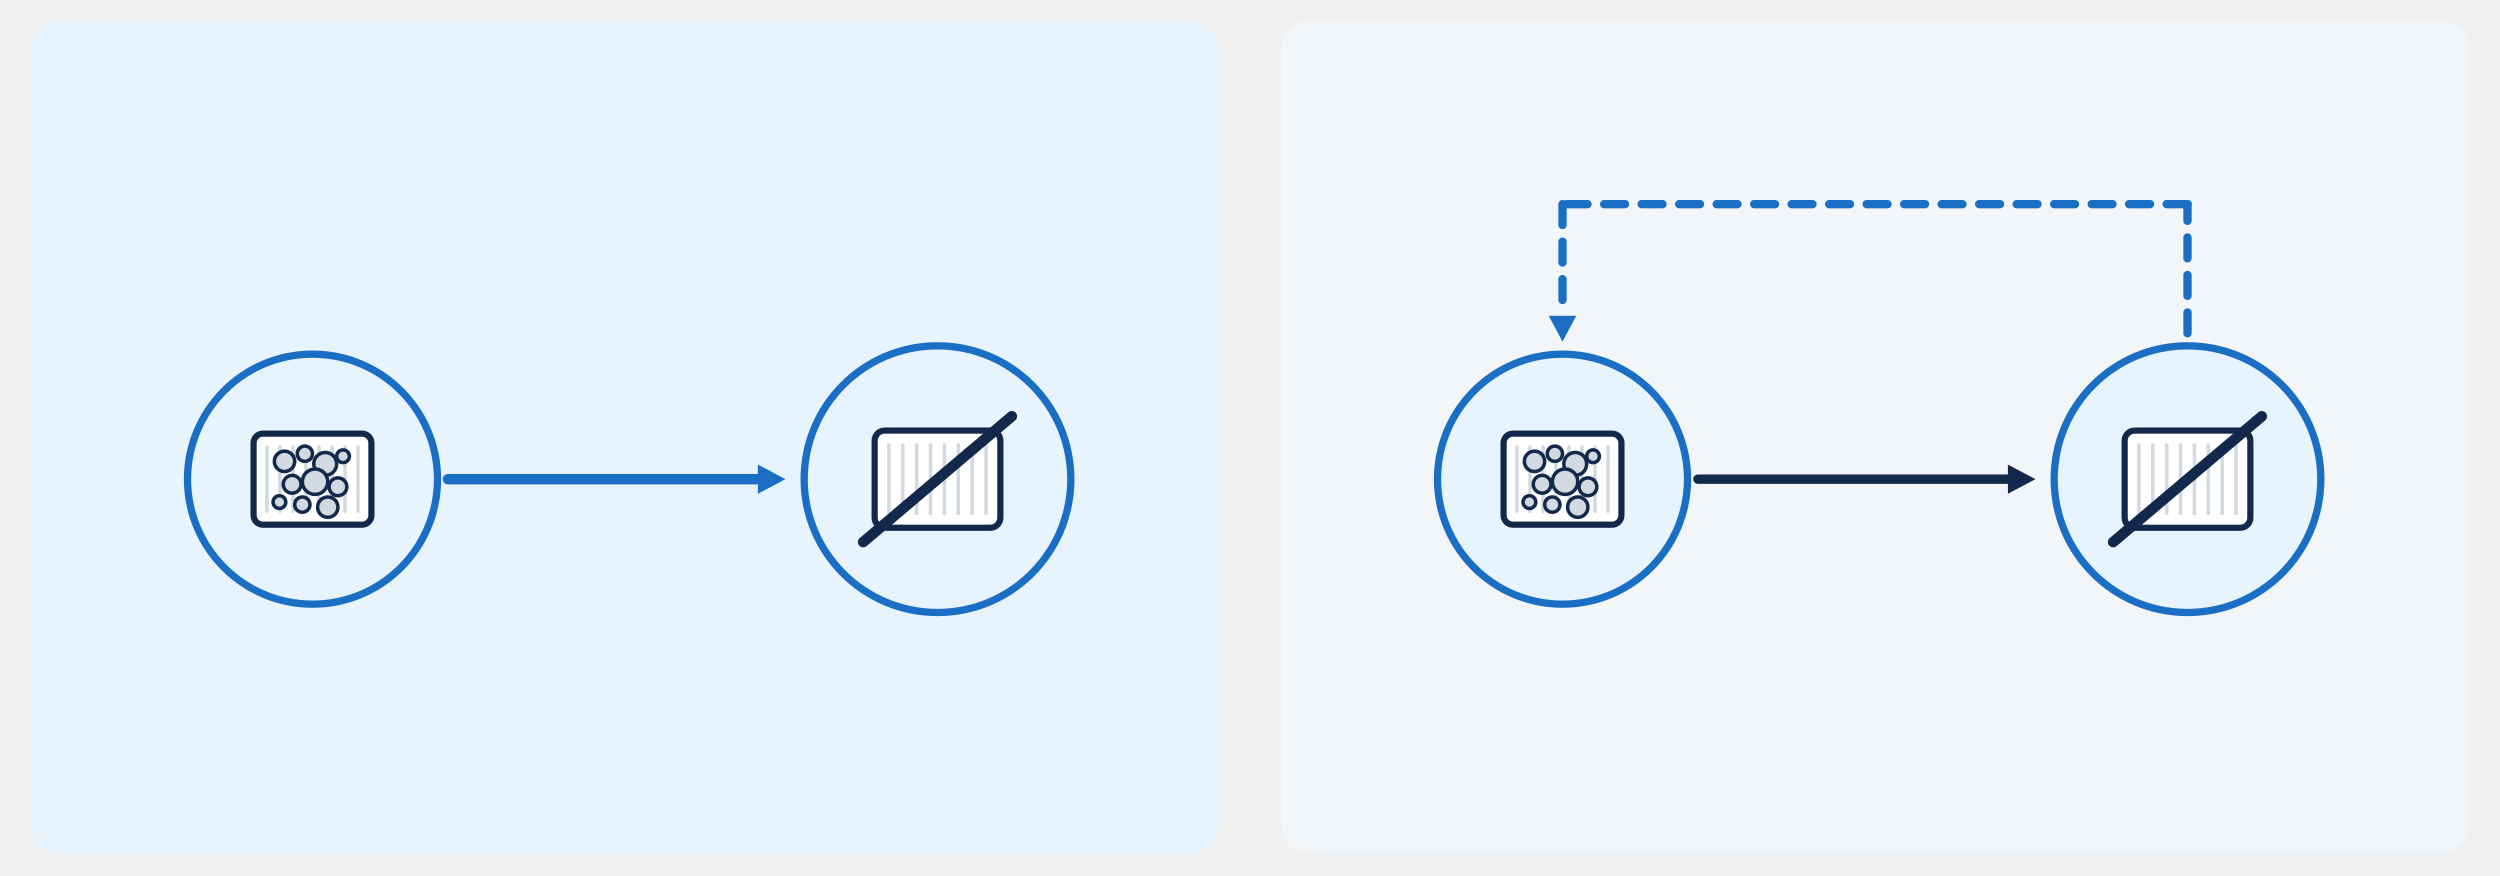
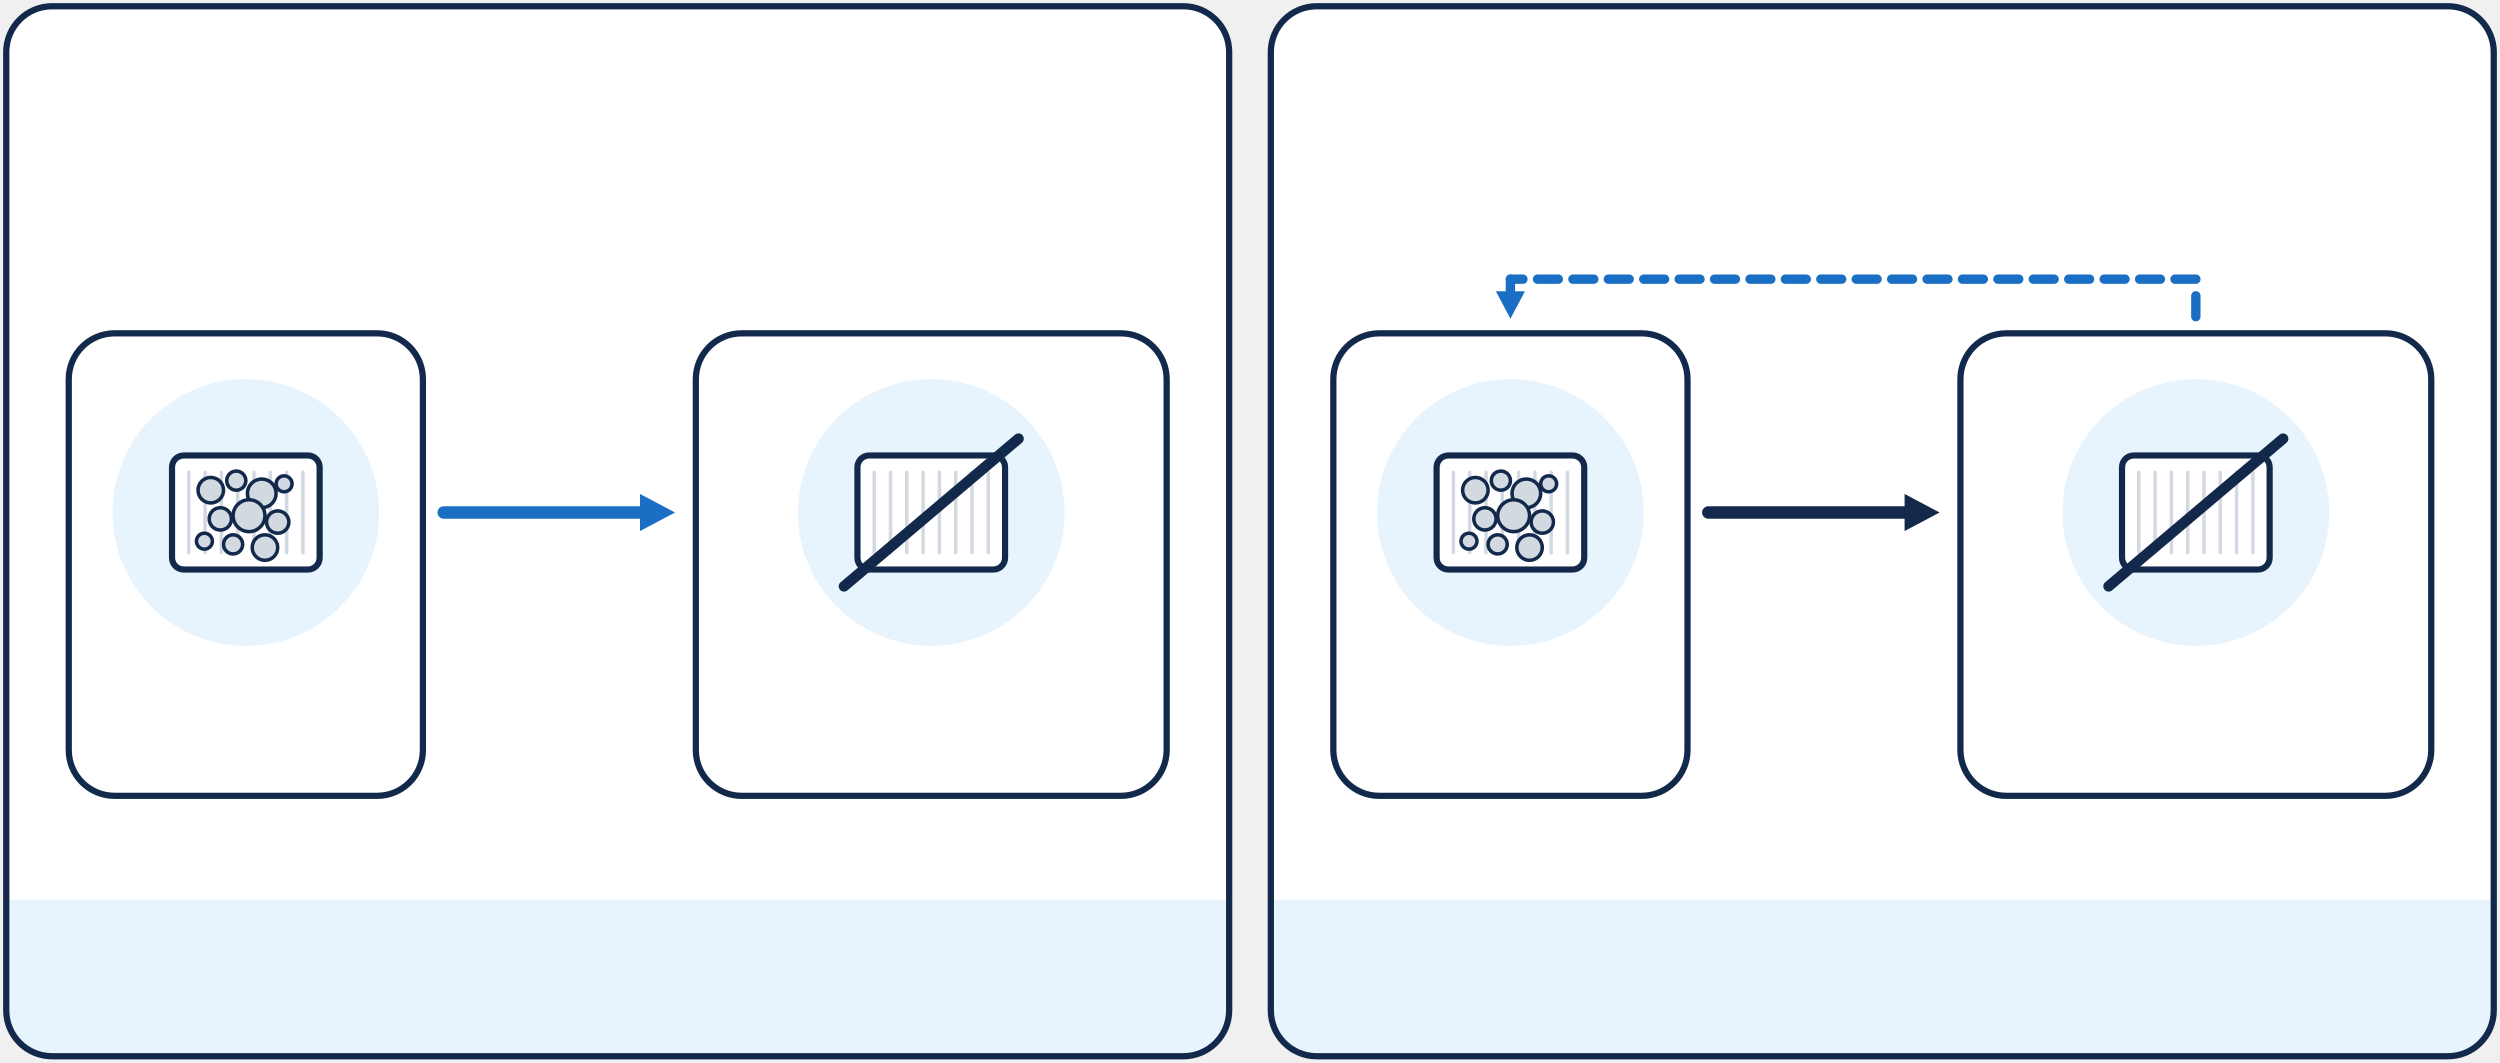
- <svg xmlns="http://www.w3.org/2000/svg" viewBox="0 0 1200 420" width="1200" height="420">
-   <rect x="15" y="10" width="570" height="400" rx="14" ry="14" fill="#E7F3FD" stroke="none" stroke-width="0" stroke-linecap="round" stroke-linejoin="round" />
-   <rect x="615" y="10" width="570" height="400" rx="14" ry="14" fill="#F3F6F9" stroke="none" stroke-width="0" stroke-linecap="round" stroke-linejoin="round" />
-   <path d="M 215.0,230.0 L 366.5,230.0" stroke="#1A6FC4" stroke-width="5" fill="none" stroke-linecap="round" stroke-linejoin="round" />
-   <polygon points="377.0,230.0 363.8,237.0 363.8,223.0" fill="#1A6FC4" stroke="none" stroke-width="0" stroke-linecap="round" stroke-linejoin="round" />
-   <circle cx="150" cy="230" r="60" fill="#E7F3FD" stroke="#1A6FC4" stroke-width="3.5" stroke-linecap="round" stroke-linejoin="round" />
-   <g transform="translate(150 230) scale(0.6428571)">
-     <rect x="-44" y="-34" width="88" height="68" rx="7" ry="7" fill="#FFFFFF" stroke="#13294B" stroke-width="4.63" stroke-linecap="round" stroke-linejoin="round" />
-     <line x1="-34.0" y1="-24" x2="-34.0" y2="24" stroke="#D3D9E1" stroke-width="2.64" fill="none" stroke-linecap="round" stroke-linejoin="round" />
-     <line x1="-24.286" y1="-24" x2="-24.286" y2="24" stroke="#D3D9E1" stroke-width="2.64" fill="none" stroke-linecap="round" stroke-linejoin="round" />
-     <line x1="-14.571" y1="-24" x2="-14.571" y2="24" stroke="#D3D9E1" stroke-width="2.64" fill="none" stroke-linecap="round" stroke-linejoin="round" />
-     <line x1="-4.857" y1="-24" x2="-4.857" y2="24" stroke="#D3D9E1" stroke-width="2.64" fill="none" stroke-linecap="round" stroke-linejoin="round" />
-     <line x1="4.857" y1="-24" x2="4.857" y2="24" stroke="#D3D9E1" stroke-width="2.64" fill="none" stroke-linecap="round" stroke-linejoin="round" />
-     <line x1="14.571" y1="-24" x2="14.571" y2="24" stroke="#D3D9E1" stroke-width="2.64" fill="none" stroke-linecap="round" stroke-linejoin="round" />
-     <line x1="24.286" y1="-24" x2="24.286" y2="24" stroke="#D3D9E1" stroke-width="2.64" fill="none" stroke-linecap="round" stroke-linejoin="round" />
-     <line x1="34.0" y1="-24" x2="34.0" y2="24" stroke="#D3D9E1" stroke-width="2.64" fill="none" stroke-linecap="round" stroke-linejoin="round" />
-     <circle cx="-20.9" cy="-13.3" r="7.6" fill="#D3D9E1" stroke="#13294B" stroke-width="2.64" stroke-linecap="round" stroke-linejoin="round" />
-     <circle cx="-5.7" cy="-19.0" r="5.7" fill="#D3D9E1" stroke="#13294B" stroke-width="2.64" stroke-linecap="round" stroke-linejoin="round" />
-     <circle cx="9.5" cy="-11.4" r="8.55" fill="#D3D9E1" stroke="#13294B" stroke-width="2.64" stroke-linecap="round" stroke-linejoin="round" />
-     <circle cx="22.8" cy="-17.1" r="4.75" fill="#D3D9E1" stroke="#13294B" stroke-width="2.64" stroke-linecap="round" stroke-linejoin="round" />
-     <circle cx="-15.2" cy="3.8" r="6.65" fill="#D3D9E1" stroke="#13294B" stroke-width="2.64" stroke-linecap="round" stroke-linejoin="round" />
-     <circle cx="1.9" cy="1.9" r="9.5" fill="#D3D9E1" stroke="#13294B" stroke-width="2.64" stroke-linecap="round" stroke-linejoin="round" />
-     <circle cx="19.0" cy="5.7" r="6.65" fill="#D3D9E1" stroke="#13294B" stroke-width="2.64" stroke-linecap="round" stroke-linejoin="round" />
-     <circle cx="-7.6" cy="19.0" r="5.7" fill="#D3D9E1" stroke="#13294B" stroke-width="2.64" stroke-linecap="round" stroke-linejoin="round" />
-     <circle cx="11.4" cy="20.9" r="7.6" fill="#D3D9E1" stroke="#13294B" stroke-width="2.64" stroke-linecap="round" stroke-linejoin="round" />
-     <circle cx="-24.7" cy="17.1" r="4.75" fill="#D3D9E1" stroke="#13294B" stroke-width="2.64" stroke-linecap="round" stroke-linejoin="round" />
+ <svg xmlns="http://www.w3.org/2000/svg" viewBox="0 0 1200 510" width="1200" height="510">
+   <rect x="3" y="3" width="587" height="504" rx="22" ry="22" fill="#FFFFFF" stroke="none" stroke-width="0" stroke-linecap="round" stroke-linejoin="round" />
+   <path d="M 3,432 L 590,432 L 590,485 A 22 22 0 0 1 568,507 L 25,507 A 22 22 0 0 1 3,485 Z" stroke="none" stroke-width="0" fill="#E7F3FD" stroke-linecap="round" stroke-linejoin="round" />
+   <rect x="3" y="3" width="587" height="504" rx="22" ry="22" fill="none" stroke="#13294B" stroke-width="3" stroke-linecap="round" stroke-linejoin="round" />
+   <rect x="33.0" y="160" width="170" height="222" rx="22" ry="22" fill="#FFFFFF" stroke="#13294B" stroke-width="3" stroke-linecap="round" stroke-linejoin="round" />
+   <circle cx="118" cy="246" r="64" fill="#E7F3FD" stroke="none" stroke-width="0" stroke-linecap="round" stroke-linejoin="round" />
+   <g transform="translate(118 246) scale(0.8051613)">
+     <rect x="-44" y="-34" width="88" height="68" rx="7" ry="7" fill="#FFFFFF" stroke="#13294B" stroke-width="3.69" stroke-linecap="round" stroke-linejoin="round" />
+     <line x1="-34.0" y1="-24" x2="-34.0" y2="24" stroke="#D3D9E1" stroke-width="2.11" fill="none" stroke-linecap="round" stroke-linejoin="round" />
+     <line x1="-24.286" y1="-24" x2="-24.286" y2="24" stroke="#D3D9E1" stroke-width="2.11" fill="none" stroke-linecap="round" stroke-linejoin="round" />
+     <line x1="-14.571" y1="-24" x2="-14.571" y2="24" stroke="#D3D9E1" stroke-width="2.11" fill="none" stroke-linecap="round" stroke-linejoin="round" />
+     <line x1="-4.857" y1="-24" x2="-4.857" y2="24" stroke="#D3D9E1" stroke-width="2.11" fill="none" stroke-linecap="round" stroke-linejoin="round" />
+     <line x1="4.857" y1="-24" x2="4.857" y2="24" stroke="#D3D9E1" stroke-width="2.11" fill="none" stroke-linecap="round" stroke-linejoin="round" />
+     <line x1="14.571" y1="-24" x2="14.571" y2="24" stroke="#D3D9E1" stroke-width="2.11" fill="none" stroke-linecap="round" stroke-linejoin="round" />
+     <line x1="24.286" y1="-24" x2="24.286" y2="24" stroke="#D3D9E1" stroke-width="2.11" fill="none" stroke-linecap="round" stroke-linejoin="round" />
+     <line x1="34.0" y1="-24" x2="34.0" y2="24" stroke="#D3D9E1" stroke-width="2.11" fill="none" stroke-linecap="round" stroke-linejoin="round" />
+     <circle cx="-20.9" cy="-13.3" r="7.6" fill="#D3D9E1" stroke="#13294B" stroke-width="2.11" stroke-linecap="round" stroke-linejoin="round" />
+     <circle cx="-5.7" cy="-19.0" r="5.7" fill="#D3D9E1" stroke="#13294B" stroke-width="2.11" stroke-linecap="round" stroke-linejoin="round" />
+     <circle cx="9.5" cy="-11.4" r="8.55" fill="#D3D9E1" stroke="#13294B" stroke-width="2.11" stroke-linecap="round" stroke-linejoin="round" />
+     <circle cx="22.8" cy="-17.1" r="4.75" fill="#D3D9E1" stroke="#13294B" stroke-width="2.11" stroke-linecap="round" stroke-linejoin="round" />
+     <circle cx="-15.2" cy="3.8" r="6.65" fill="#D3D9E1" stroke="#13294B" stroke-width="2.11" stroke-linecap="round" stroke-linejoin="round" />
+     <circle cx="1.9" cy="1.9" r="9.5" fill="#D3D9E1" stroke="#13294B" stroke-width="2.11" stroke-linecap="round" stroke-linejoin="round" />
+     <circle cx="19.0" cy="5.7" r="6.65" fill="#D3D9E1" stroke="#13294B" stroke-width="2.11" stroke-linecap="round" stroke-linejoin="round" />
+     <circle cx="-7.6" cy="19.0" r="5.7" fill="#D3D9E1" stroke="#13294B" stroke-width="2.11" stroke-linecap="round" stroke-linejoin="round" />
+     <circle cx="11.4" cy="20.9" r="7.6" fill="#D3D9E1" stroke="#13294B" stroke-width="2.11" stroke-linecap="round" stroke-linejoin="round" />
+     <circle cx="-24.7" cy="17.1" r="4.75" fill="#D3D9E1" stroke="#13294B" stroke-width="2.11" stroke-linecap="round" stroke-linejoin="round" />
  </g>
-   <circle cx="450" cy="230" r="64" fill="#E7F3FD" stroke="#1A6FC4" stroke-width="3.5" stroke-linecap="round" stroke-linejoin="round" />
-   <g transform="translate(450 230) scale(0.6857143)">
-     <rect x="-44" y="-34" width="88" height="68" rx="7" ry="7" fill="#FFFFFF" stroke="#13294B" stroke-width="4.34" stroke-linecap="round" stroke-linejoin="round" />
-     <line x1="-34.0" y1="-24" x2="-34.0" y2="24" stroke="#D3D9E1" stroke-width="2.48" fill="none" stroke-linecap="round" stroke-linejoin="round" />
-     <line x1="-24.286" y1="-24" x2="-24.286" y2="24" stroke="#D3D9E1" stroke-width="2.48" fill="none" stroke-linecap="round" stroke-linejoin="round" />
-     <line x1="-14.571" y1="-24" x2="-14.571" y2="24" stroke="#D3D9E1" stroke-width="2.48" fill="none" stroke-linecap="round" stroke-linejoin="round" />
-     <line x1="-4.857" y1="-24" x2="-4.857" y2="24" stroke="#D3D9E1" stroke-width="2.48" fill="none" stroke-linecap="round" stroke-linejoin="round" />
-     <line x1="4.857" y1="-24" x2="4.857" y2="24" stroke="#D3D9E1" stroke-width="2.48" fill="none" stroke-linecap="round" stroke-linejoin="round" />
-     <line x1="14.571" y1="-24" x2="14.571" y2="24" stroke="#D3D9E1" stroke-width="2.48" fill="none" stroke-linecap="round" stroke-linejoin="round" />
-     <line x1="24.286" y1="-24" x2="24.286" y2="24" stroke="#D3D9E1" stroke-width="2.48" fill="none" stroke-linecap="round" stroke-linejoin="round" />
-     <line x1="34.0" y1="-24" x2="34.0" y2="24" stroke="#D3D9E1" stroke-width="2.48" fill="none" stroke-linecap="round" stroke-linejoin="round" />
-     <line x1="-52" y1="44" x2="52" y2="-44" stroke="#13294B" stroke-width="7.44" fill="none" stroke-linecap="round" stroke-linejoin="round" />
+   <rect x="334.0" y="160" width="226" height="222" rx="22" ry="22" fill="#FFFFFF" stroke="#13294B" stroke-width="3" stroke-linecap="round" stroke-linejoin="round" />
+   <circle cx="447" cy="246" r="64" fill="#E7F3FD" stroke="none" stroke-width="0" stroke-linecap="round" stroke-linejoin="round" />
+   <g transform="translate(447 246) scale(0.8051613)">
+     <rect x="-44" y="-34" width="88" height="68" rx="7" ry="7" fill="#FFFFFF" stroke="#13294B" stroke-width="3.69" stroke-linecap="round" stroke-linejoin="round" />
+     <line x1="-34.0" y1="-24" x2="-34.0" y2="24" stroke="#D3D9E1" stroke-width="2.11" fill="none" stroke-linecap="round" stroke-linejoin="round" />
+     <line x1="-24.286" y1="-24" x2="-24.286" y2="24" stroke="#D3D9E1" stroke-width="2.11" fill="none" stroke-linecap="round" stroke-linejoin="round" />
+     <line x1="-14.571" y1="-24" x2="-14.571" y2="24" stroke="#D3D9E1" stroke-width="2.11" fill="none" stroke-linecap="round" stroke-linejoin="round" />
+     <line x1="-4.857" y1="-24" x2="-4.857" y2="24" stroke="#D3D9E1" stroke-width="2.11" fill="none" stroke-linecap="round" stroke-linejoin="round" />
+     <line x1="4.857" y1="-24" x2="4.857" y2="24" stroke="#D3D9E1" stroke-width="2.11" fill="none" stroke-linecap="round" stroke-linejoin="round" />
+     <line x1="14.571" y1="-24" x2="14.571" y2="24" stroke="#D3D9E1" stroke-width="2.11" fill="none" stroke-linecap="round" stroke-linejoin="round" />
+     <line x1="24.286" y1="-24" x2="24.286" y2="24" stroke="#D3D9E1" stroke-width="2.11" fill="none" stroke-linecap="round" stroke-linejoin="round" />
+     <line x1="34.0" y1="-24" x2="34.0" y2="24" stroke="#D3D9E1" stroke-width="2.11" fill="none" stroke-linecap="round" stroke-linejoin="round" />
+     <line x1="-52" y1="44" x2="52" y2="-44" stroke="#13294B" stroke-width="6.33" fill="none" stroke-linecap="round" stroke-linejoin="round" />
  </g>
-   <path d="M 815.0,230.0 L 966.5,230.0" stroke="#13294B" stroke-width="4.5" fill="none" stroke-linecap="round" stroke-linejoin="round" />
-   <polygon points="977.0,230.0 963.8,237.0 963.8,223.0" fill="#13294B" stroke="none" stroke-width="0" stroke-linecap="round" stroke-linejoin="round" />
-   <circle cx="750" cy="230" r="60" fill="#E7F3FD" stroke="#1A6FC4" stroke-width="3.5" stroke-linecap="round" stroke-linejoin="round" />
-   <g transform="translate(750 230) scale(0.6428571)">
-     <rect x="-44" y="-34" width="88" height="68" rx="7" ry="7" fill="#FFFFFF" stroke="#13294B" stroke-width="4.63" stroke-linecap="round" stroke-linejoin="round" />
-     <line x1="-34.0" y1="-24" x2="-34.0" y2="24" stroke="#D3D9E1" stroke-width="2.64" fill="none" stroke-linecap="round" stroke-linejoin="round" />
-     <line x1="-24.286" y1="-24" x2="-24.286" y2="24" stroke="#D3D9E1" stroke-width="2.64" fill="none" stroke-linecap="round" stroke-linejoin="round" />
-     <line x1="-14.571" y1="-24" x2="-14.571" y2="24" stroke="#D3D9E1" stroke-width="2.64" fill="none" stroke-linecap="round" stroke-linejoin="round" />
-     <line x1="-4.857" y1="-24" x2="-4.857" y2="24" stroke="#D3D9E1" stroke-width="2.64" fill="none" stroke-linecap="round" stroke-linejoin="round" />
-     <line x1="4.857" y1="-24" x2="4.857" y2="24" stroke="#D3D9E1" stroke-width="2.64" fill="none" stroke-linecap="round" stroke-linejoin="round" />
-     <line x1="14.571" y1="-24" x2="14.571" y2="24" stroke="#D3D9E1" stroke-width="2.64" fill="none" stroke-linecap="round" stroke-linejoin="round" />
-     <line x1="24.286" y1="-24" x2="24.286" y2="24" stroke="#D3D9E1" stroke-width="2.64" fill="none" stroke-linecap="round" stroke-linejoin="round" />
-     <line x1="34.0" y1="-24" x2="34.0" y2="24" stroke="#D3D9E1" stroke-width="2.64" fill="none" stroke-linecap="round" stroke-linejoin="round" />
-     <circle cx="-20.9" cy="-13.3" r="7.6" fill="#D3D9E1" stroke="#13294B" stroke-width="2.64" stroke-linecap="round" stroke-linejoin="round" />
-     <circle cx="-5.7" cy="-19.0" r="5.7" fill="#D3D9E1" stroke="#13294B" stroke-width="2.64" stroke-linecap="round" stroke-linejoin="round" />
-     <circle cx="9.5" cy="-11.4" r="8.55" fill="#D3D9E1" stroke="#13294B" stroke-width="2.64" stroke-linecap="round" stroke-linejoin="round" />
-     <circle cx="22.8" cy="-17.1" r="4.75" fill="#D3D9E1" stroke="#13294B" stroke-width="2.64" stroke-linecap="round" stroke-linejoin="round" />
-     <circle cx="-15.2" cy="3.8" r="6.65" fill="#D3D9E1" stroke="#13294B" stroke-width="2.64" stroke-linecap="round" stroke-linejoin="round" />
-     <circle cx="1.9" cy="1.9" r="9.5" fill="#D3D9E1" stroke="#13294B" stroke-width="2.64" stroke-linecap="round" stroke-linejoin="round" />
-     <circle cx="19.0" cy="5.7" r="6.65" fill="#D3D9E1" stroke="#13294B" stroke-width="2.64" stroke-linecap="round" stroke-linejoin="round" />
-     <circle cx="-7.6" cy="19.0" r="5.7" fill="#D3D9E1" stroke="#13294B" stroke-width="2.64" stroke-linecap="round" stroke-linejoin="round" />
-     <circle cx="11.4" cy="20.9" r="7.6" fill="#D3D9E1" stroke="#13294B" stroke-width="2.64" stroke-linecap="round" stroke-linejoin="round" />
-     <circle cx="-24.7" cy="17.1" r="4.75" fill="#D3D9E1" stroke="#13294B" stroke-width="2.64" stroke-linecap="round" stroke-linejoin="round" />
+   <path d="M 213.0,246.0 L 310.7,246.0" stroke="#1A6FC4" stroke-width="6" fill="none" stroke-linecap="round" stroke-linejoin="round" />
+   <polygon points="324.0,246.0 307.2,254.9 307.2,237.1" fill="#1A6FC4" stroke="none" stroke-width="0" stroke-linecap="round" stroke-linejoin="round" />
+   <rect x="610" y="3" width="587" height="504" rx="22" ry="22" fill="#FFFFFF" stroke="none" stroke-width="0" stroke-linecap="round" stroke-linejoin="round" />
+   <path d="M 610,432 L 1197,432 L 1197,485 A 22 22 0 0 1 1175,507 L 632,507 A 22 22 0 0 1 610,485 Z" stroke="none" stroke-width="0" fill="#E7F3FD" stroke-linecap="round" stroke-linejoin="round" />
+   <rect x="610" y="3" width="587" height="504" rx="22" ry="22" fill="none" stroke="#13294B" stroke-width="3" stroke-linecap="round" stroke-linejoin="round" />
+   <rect x="640.0" y="160" width="170" height="222" rx="22" ry="22" fill="#FFFFFF" stroke="#13294B" stroke-width="3" stroke-linecap="round" stroke-linejoin="round" />
+   <circle cx="725" cy="246" r="64" fill="#E7F3FD" stroke="none" stroke-width="0" stroke-linecap="round" stroke-linejoin="round" />
+   <g transform="translate(725 246) scale(0.8051613)">
+     <rect x="-44" y="-34" width="88" height="68" rx="7" ry="7" fill="#FFFFFF" stroke="#13294B" stroke-width="3.69" stroke-linecap="round" stroke-linejoin="round" />
+     <line x1="-34.0" y1="-24" x2="-34.0" y2="24" stroke="#D3D9E1" stroke-width="2.11" fill="none" stroke-linecap="round" stroke-linejoin="round" />
+     <line x1="-24.286" y1="-24" x2="-24.286" y2="24" stroke="#D3D9E1" stroke-width="2.11" fill="none" stroke-linecap="round" stroke-linejoin="round" />
+     <line x1="-14.571" y1="-24" x2="-14.571" y2="24" stroke="#D3D9E1" stroke-width="2.11" fill="none" stroke-linecap="round" stroke-linejoin="round" />
+     <line x1="-4.857" y1="-24" x2="-4.857" y2="24" stroke="#D3D9E1" stroke-width="2.11" fill="none" stroke-linecap="round" stroke-linejoin="round" />
+     <line x1="4.857" y1="-24" x2="4.857" y2="24" stroke="#D3D9E1" stroke-width="2.11" fill="none" stroke-linecap="round" stroke-linejoin="round" />
+     <line x1="14.571" y1="-24" x2="14.571" y2="24" stroke="#D3D9E1" stroke-width="2.11" fill="none" stroke-linecap="round" stroke-linejoin="round" />
+     <line x1="24.286" y1="-24" x2="24.286" y2="24" stroke="#D3D9E1" stroke-width="2.11" fill="none" stroke-linecap="round" stroke-linejoin="round" />
+     <line x1="34.0" y1="-24" x2="34.0" y2="24" stroke="#D3D9E1" stroke-width="2.11" fill="none" stroke-linecap="round" stroke-linejoin="round" />
+     <circle cx="-20.9" cy="-13.3" r="7.6" fill="#D3D9E1" stroke="#13294B" stroke-width="2.11" stroke-linecap="round" stroke-linejoin="round" />
+     <circle cx="-5.7" cy="-19.0" r="5.7" fill="#D3D9E1" stroke="#13294B" stroke-width="2.11" stroke-linecap="round" stroke-linejoin="round" />
+     <circle cx="9.5" cy="-11.4" r="8.55" fill="#D3D9E1" stroke="#13294B" stroke-width="2.11" stroke-linecap="round" stroke-linejoin="round" />
+     <circle cx="22.8" cy="-17.1" r="4.75" fill="#D3D9E1" stroke="#13294B" stroke-width="2.11" stroke-linecap="round" stroke-linejoin="round" />
+     <circle cx="-15.2" cy="3.8" r="6.65" fill="#D3D9E1" stroke="#13294B" stroke-width="2.11" stroke-linecap="round" stroke-linejoin="round" />
+     <circle cx="1.9" cy="1.9" r="9.5" fill="#D3D9E1" stroke="#13294B" stroke-width="2.11" stroke-linecap="round" stroke-linejoin="round" />
+     <circle cx="19.0" cy="5.7" r="6.65" fill="#D3D9E1" stroke="#13294B" stroke-width="2.11" stroke-linecap="round" stroke-linejoin="round" />
+     <circle cx="-7.6" cy="19.0" r="5.7" fill="#D3D9E1" stroke="#13294B" stroke-width="2.11" stroke-linecap="round" stroke-linejoin="round" />
+     <circle cx="11.4" cy="20.9" r="7.6" fill="#D3D9E1" stroke="#13294B" stroke-width="2.11" stroke-linecap="round" stroke-linejoin="round" />
+     <circle cx="-24.7" cy="17.1" r="4.75" fill="#D3D9E1" stroke="#13294B" stroke-width="2.11" stroke-linecap="round" stroke-linejoin="round" />
  </g>
-   <circle cx="1050" cy="230" r="64" fill="#E7F3FD" stroke="#1A6FC4" stroke-width="3.5" stroke-linecap="round" stroke-linejoin="round" />
-   <g transform="translate(1050 230) scale(0.6857143)">
-     <rect x="-44" y="-34" width="88" height="68" rx="7" ry="7" fill="#FFFFFF" stroke="#13294B" stroke-width="4.34" stroke-linecap="round" stroke-linejoin="round" />
-     <line x1="-34.0" y1="-24" x2="-34.0" y2="24" stroke="#D3D9E1" stroke-width="2.48" fill="none" stroke-linecap="round" stroke-linejoin="round" />
-     <line x1="-24.286" y1="-24" x2="-24.286" y2="24" stroke="#D3D9E1" stroke-width="2.48" fill="none" stroke-linecap="round" stroke-linejoin="round" />
-     <line x1="-14.571" y1="-24" x2="-14.571" y2="24" stroke="#D3D9E1" stroke-width="2.48" fill="none" stroke-linecap="round" stroke-linejoin="round" />
-     <line x1="-4.857" y1="-24" x2="-4.857" y2="24" stroke="#D3D9E1" stroke-width="2.48" fill="none" stroke-linecap="round" stroke-linejoin="round" />
-     <line x1="4.857" y1="-24" x2="4.857" y2="24" stroke="#D3D9E1" stroke-width="2.48" fill="none" stroke-linecap="round" stroke-linejoin="round" />
-     <line x1="14.571" y1="-24" x2="14.571" y2="24" stroke="#D3D9E1" stroke-width="2.48" fill="none" stroke-linecap="round" stroke-linejoin="round" />
-     <line x1="24.286" y1="-24" x2="24.286" y2="24" stroke="#D3D9E1" stroke-width="2.48" fill="none" stroke-linecap="round" stroke-linejoin="round" />
-     <line x1="34.0" y1="-24" x2="34.0" y2="24" stroke="#D3D9E1" stroke-width="2.48" fill="none" stroke-linecap="round" stroke-linejoin="round" />
-     <line x1="-52" y1="44" x2="52" y2="-44" stroke="#13294B" stroke-width="7.44" fill="none" stroke-linecap="round" stroke-linejoin="round" />
+   <rect x="941.0" y="160" width="226" height="222" rx="22" ry="22" fill="#FFFFFF" stroke="#13294B" stroke-width="3" stroke-linecap="round" stroke-linejoin="round" />
+   <circle cx="1054" cy="246" r="64" fill="#E7F3FD" stroke="none" stroke-width="0" stroke-linecap="round" stroke-linejoin="round" />
+   <g transform="translate(1054 246) scale(0.8051613)">
+     <rect x="-44" y="-34" width="88" height="68" rx="7" ry="7" fill="#FFFFFF" stroke="#13294B" stroke-width="3.69" stroke-linecap="round" stroke-linejoin="round" />
+     <line x1="-34.0" y1="-24" x2="-34.0" y2="24" stroke="#D3D9E1" stroke-width="2.11" fill="none" stroke-linecap="round" stroke-linejoin="round" />
+     <line x1="-24.286" y1="-24" x2="-24.286" y2="24" stroke="#D3D9E1" stroke-width="2.11" fill="none" stroke-linecap="round" stroke-linejoin="round" />
+     <line x1="-14.571" y1="-24" x2="-14.571" y2="24" stroke="#D3D9E1" stroke-width="2.11" fill="none" stroke-linecap="round" stroke-linejoin="round" />
+     <line x1="-4.857" y1="-24" x2="-4.857" y2="24" stroke="#D3D9E1" stroke-width="2.11" fill="none" stroke-linecap="round" stroke-linejoin="round" />
+     <line x1="4.857" y1="-24" x2="4.857" y2="24" stroke="#D3D9E1" stroke-width="2.11" fill="none" stroke-linecap="round" stroke-linejoin="round" />
+     <line x1="14.571" y1="-24" x2="14.571" y2="24" stroke="#D3D9E1" stroke-width="2.11" fill="none" stroke-linecap="round" stroke-linejoin="round" />
+     <line x1="24.286" y1="-24" x2="24.286" y2="24" stroke="#D3D9E1" stroke-width="2.11" fill="none" stroke-linecap="round" stroke-linejoin="round" />
+     <line x1="34.0" y1="-24" x2="34.0" y2="24" stroke="#D3D9E1" stroke-width="2.11" fill="none" stroke-linecap="round" stroke-linejoin="round" />
+     <line x1="-52" y1="44" x2="52" y2="-44" stroke="#13294B" stroke-width="6.33" fill="none" stroke-linecap="round" stroke-linejoin="round" />
  </g>
-   <line x1="1050.0" y1="160.0" x2="1050.0" y2="150.0" stroke="#1A6FC4" stroke-width="4" fill="none" stroke-linecap="round" stroke-linejoin="round" />
-   <line x1="1050.0" y1="142.0" x2="1050.0" y2="132.0" stroke="#1A6FC4" stroke-width="4" fill="none" stroke-linecap="round" stroke-linejoin="round" />
-   <line x1="1050.0" y1="124.0" x2="1050.0" y2="114.0" stroke="#1A6FC4" stroke-width="4" fill="none" stroke-linecap="round" stroke-linejoin="round" />
-   <line x1="1050.0" y1="106.0" x2="1050.0" y2="98.0" stroke="#1A6FC4" stroke-width="4" fill="none" stroke-linecap="round" stroke-linejoin="round" />
-   <line x1="1050.0" y1="98.0" x2="1040.0" y2="98.0" stroke="#1A6FC4" stroke-width="4" fill="none" stroke-linecap="round" stroke-linejoin="round" />
-   <line x1="1032.0" y1="98.0" x2="1022.0" y2="98.0" stroke="#1A6FC4" stroke-width="4" fill="none" stroke-linecap="round" stroke-linejoin="round" />
-   <line x1="1014.0" y1="98.0" x2="1004.0" y2="98.0" stroke="#1A6FC4" stroke-width="4" fill="none" stroke-linecap="round" stroke-linejoin="round" />
-   <line x1="996.0" y1="98.0" x2="986.0" y2="98.0" stroke="#1A6FC4" stroke-width="4" fill="none" stroke-linecap="round" stroke-linejoin="round" />
-   <line x1="978.0" y1="98.0" x2="968.0" y2="98.0" stroke="#1A6FC4" stroke-width="4" fill="none" stroke-linecap="round" stroke-linejoin="round" />
-   <line x1="960.0" y1="98.0" x2="950.0" y2="98.0" stroke="#1A6FC4" stroke-width="4" fill="none" stroke-linecap="round" stroke-linejoin="round" />
-   <line x1="942.0" y1="98.0" x2="932.0" y2="98.0" stroke="#1A6FC4" stroke-width="4" fill="none" stroke-linecap="round" stroke-linejoin="round" />
-   <line x1="924.0" y1="98.0" x2="914.0" y2="98.0" stroke="#1A6FC4" stroke-width="4" fill="none" stroke-linecap="round" stroke-linejoin="round" />
-   <line x1="906.0" y1="98.0" x2="896.0" y2="98.0" stroke="#1A6FC4" stroke-width="4" fill="none" stroke-linecap="round" stroke-linejoin="round" />
-   <line x1="888.0" y1="98.0" x2="878.0" y2="98.0" stroke="#1A6FC4" stroke-width="4" fill="none" stroke-linecap="round" stroke-linejoin="round" />
-   <line x1="870.0" y1="98.0" x2="860.0" y2="98.0" stroke="#1A6FC4" stroke-width="4" fill="none" stroke-linecap="round" stroke-linejoin="round" />
-   <line x1="852.0" y1="98.0" x2="842.0" y2="98.0" stroke="#1A6FC4" stroke-width="4" fill="none" stroke-linecap="round" stroke-linejoin="round" />
-   <line x1="834.0" y1="98.0" x2="824.0" y2="98.0" stroke="#1A6FC4" stroke-width="4" fill="none" stroke-linecap="round" stroke-linejoin="round" />
-   <line x1="816.0" y1="98.0" x2="806.0" y2="98.0" stroke="#1A6FC4" stroke-width="4" fill="none" stroke-linecap="round" stroke-linejoin="round" />
-   <line x1="798.0" y1="98.0" x2="788.0" y2="98.0" stroke="#1A6FC4" stroke-width="4" fill="none" stroke-linecap="round" stroke-linejoin="round" />
-   <line x1="780.0" y1="98.0" x2="770.0" y2="98.0" stroke="#1A6FC4" stroke-width="4" fill="none" stroke-linecap="round" stroke-linejoin="round" />
-   <line x1="762.0" y1="98.0" x2="752.0" y2="98.0" stroke="#1A6FC4" stroke-width="4" fill="none" stroke-linecap="round" stroke-linejoin="round" />
-   <line x1="750.0" y1="98.0" x2="750.0" y2="108.0" stroke="#1A6FC4" stroke-width="4" fill="none" stroke-linecap="round" stroke-linejoin="round" />
-   <line x1="750.0" y1="116.0" x2="750.0" y2="126.0" stroke="#1A6FC4" stroke-width="4" fill="none" stroke-linecap="round" stroke-linejoin="round" />
-   <line x1="750.0" y1="134.0" x2="750.0" y2="144.0" stroke="#1A6FC4" stroke-width="4" fill="none" stroke-linecap="round" stroke-linejoin="round" />
-   <polygon points="750.0,164.0 743.4,151.6 756.6,151.6" fill="#1A6FC4" stroke="none" stroke-width="0" stroke-linecap="round" stroke-linejoin="round" />
+   <path d="M 820.0,246.0 L 917.7,246.0" stroke="#13294B" stroke-width="6" fill="none" stroke-linecap="round" stroke-linejoin="round" />
+   <polygon points="931.0,246.0 914.2,254.9 914.2,237.1" fill="#13294B" stroke="none" stroke-width="0" stroke-linecap="round" stroke-linejoin="round" />
+   <line x1="1054.0" y1="152.0" x2="1054.0" y2="142.0" stroke="#1A6FC4" stroke-width="4.5" fill="none" stroke-linecap="round" stroke-linejoin="round" />
+   <line x1="1054.0" y1="134.0" x2="1044.0" y2="134.0" stroke="#1A6FC4" stroke-width="4.5" fill="none" stroke-linecap="round" stroke-linejoin="round" />
+   <line x1="1037.0" y1="134.0" x2="1027.0" y2="134.0" stroke="#1A6FC4" stroke-width="4.5" fill="none" stroke-linecap="round" stroke-linejoin="round" />
+   <line x1="1020.0" y1="134.0" x2="1010.0" y2="134.0" stroke="#1A6FC4" stroke-width="4.5" fill="none" stroke-linecap="round" stroke-linejoin="round" />
+   <line x1="1003.0" y1="134.0" x2="993.0" y2="134.0" stroke="#1A6FC4" stroke-width="4.5" fill="none" stroke-linecap="round" stroke-linejoin="round" />
+   <line x1="986.0" y1="134.0" x2="976.0" y2="134.0" stroke="#1A6FC4" stroke-width="4.5" fill="none" stroke-linecap="round" stroke-linejoin="round" />
+   <line x1="969.0" y1="134.0" x2="959.0" y2="134.0" stroke="#1A6FC4" stroke-width="4.5" fill="none" stroke-linecap="round" stroke-linejoin="round" />
+   <line x1="952.0" y1="134.0" x2="942.0" y2="134.0" stroke="#1A6FC4" stroke-width="4.5" fill="none" stroke-linecap="round" stroke-linejoin="round" />
+   <line x1="935.0" y1="134.0" x2="925.0" y2="134.0" stroke="#1A6FC4" stroke-width="4.5" fill="none" stroke-linecap="round" stroke-linejoin="round" />
+   <line x1="918.0" y1="134.0" x2="908.0" y2="134.0" stroke="#1A6FC4" stroke-width="4.5" fill="none" stroke-linecap="round" stroke-linejoin="round" />
+   <line x1="901.0" y1="134.0" x2="891.0" y2="134.0" stroke="#1A6FC4" stroke-width="4.5" fill="none" stroke-linecap="round" stroke-linejoin="round" />
+   <line x1="884.0" y1="134.0" x2="874.0" y2="134.0" stroke="#1A6FC4" stroke-width="4.5" fill="none" stroke-linecap="round" stroke-linejoin="round" />
+   <line x1="867.0" y1="134.0" x2="857.0" y2="134.0" stroke="#1A6FC4" stroke-width="4.5" fill="none" stroke-linecap="round" stroke-linejoin="round" />
+   <line x1="850.0" y1="134.0" x2="840.0" y2="134.0" stroke="#1A6FC4" stroke-width="4.5" fill="none" stroke-linecap="round" stroke-linejoin="round" />
+   <line x1="833.0" y1="134.0" x2="823.0" y2="134.0" stroke="#1A6FC4" stroke-width="4.5" fill="none" stroke-linecap="round" stroke-linejoin="round" />
+   <line x1="816.0" y1="134.0" x2="806.0" y2="134.0" stroke="#1A6FC4" stroke-width="4.5" fill="none" stroke-linecap="round" stroke-linejoin="round" />
+   <line x1="799.0" y1="134.0" x2="789.0" y2="134.0" stroke="#1A6FC4" stroke-width="4.5" fill="none" stroke-linecap="round" stroke-linejoin="round" />
+   <line x1="782.0" y1="134.0" x2="772.0" y2="134.0" stroke="#1A6FC4" stroke-width="4.5" fill="none" stroke-linecap="round" stroke-linejoin="round" />
+   <line x1="765.0" y1="134.0" x2="755.0" y2="134.0" stroke="#1A6FC4" stroke-width="4.5" fill="none" stroke-linecap="round" stroke-linejoin="round" />
+   <line x1="748.0" y1="134.0" x2="738.0" y2="134.0" stroke="#1A6FC4" stroke-width="4.5" fill="none" stroke-linecap="round" stroke-linejoin="round" />
+   <line x1="731.0" y1="134.0" x2="725.0" y2="134.0" stroke="#1A6FC4" stroke-width="4.5" fill="none" stroke-linecap="round" stroke-linejoin="round" />
+   <line x1="725.0" y1="134.0" x2="725.0" y2="140.0" stroke="#1A6FC4" stroke-width="4.5" fill="none" stroke-linecap="round" stroke-linejoin="round" />
+   <polygon points="725.0,153.0 718.0,139.8 732.0,139.8" fill="#1A6FC4" stroke="none" stroke-width="0" stroke-linecap="round" stroke-linejoin="round" />
</svg>
